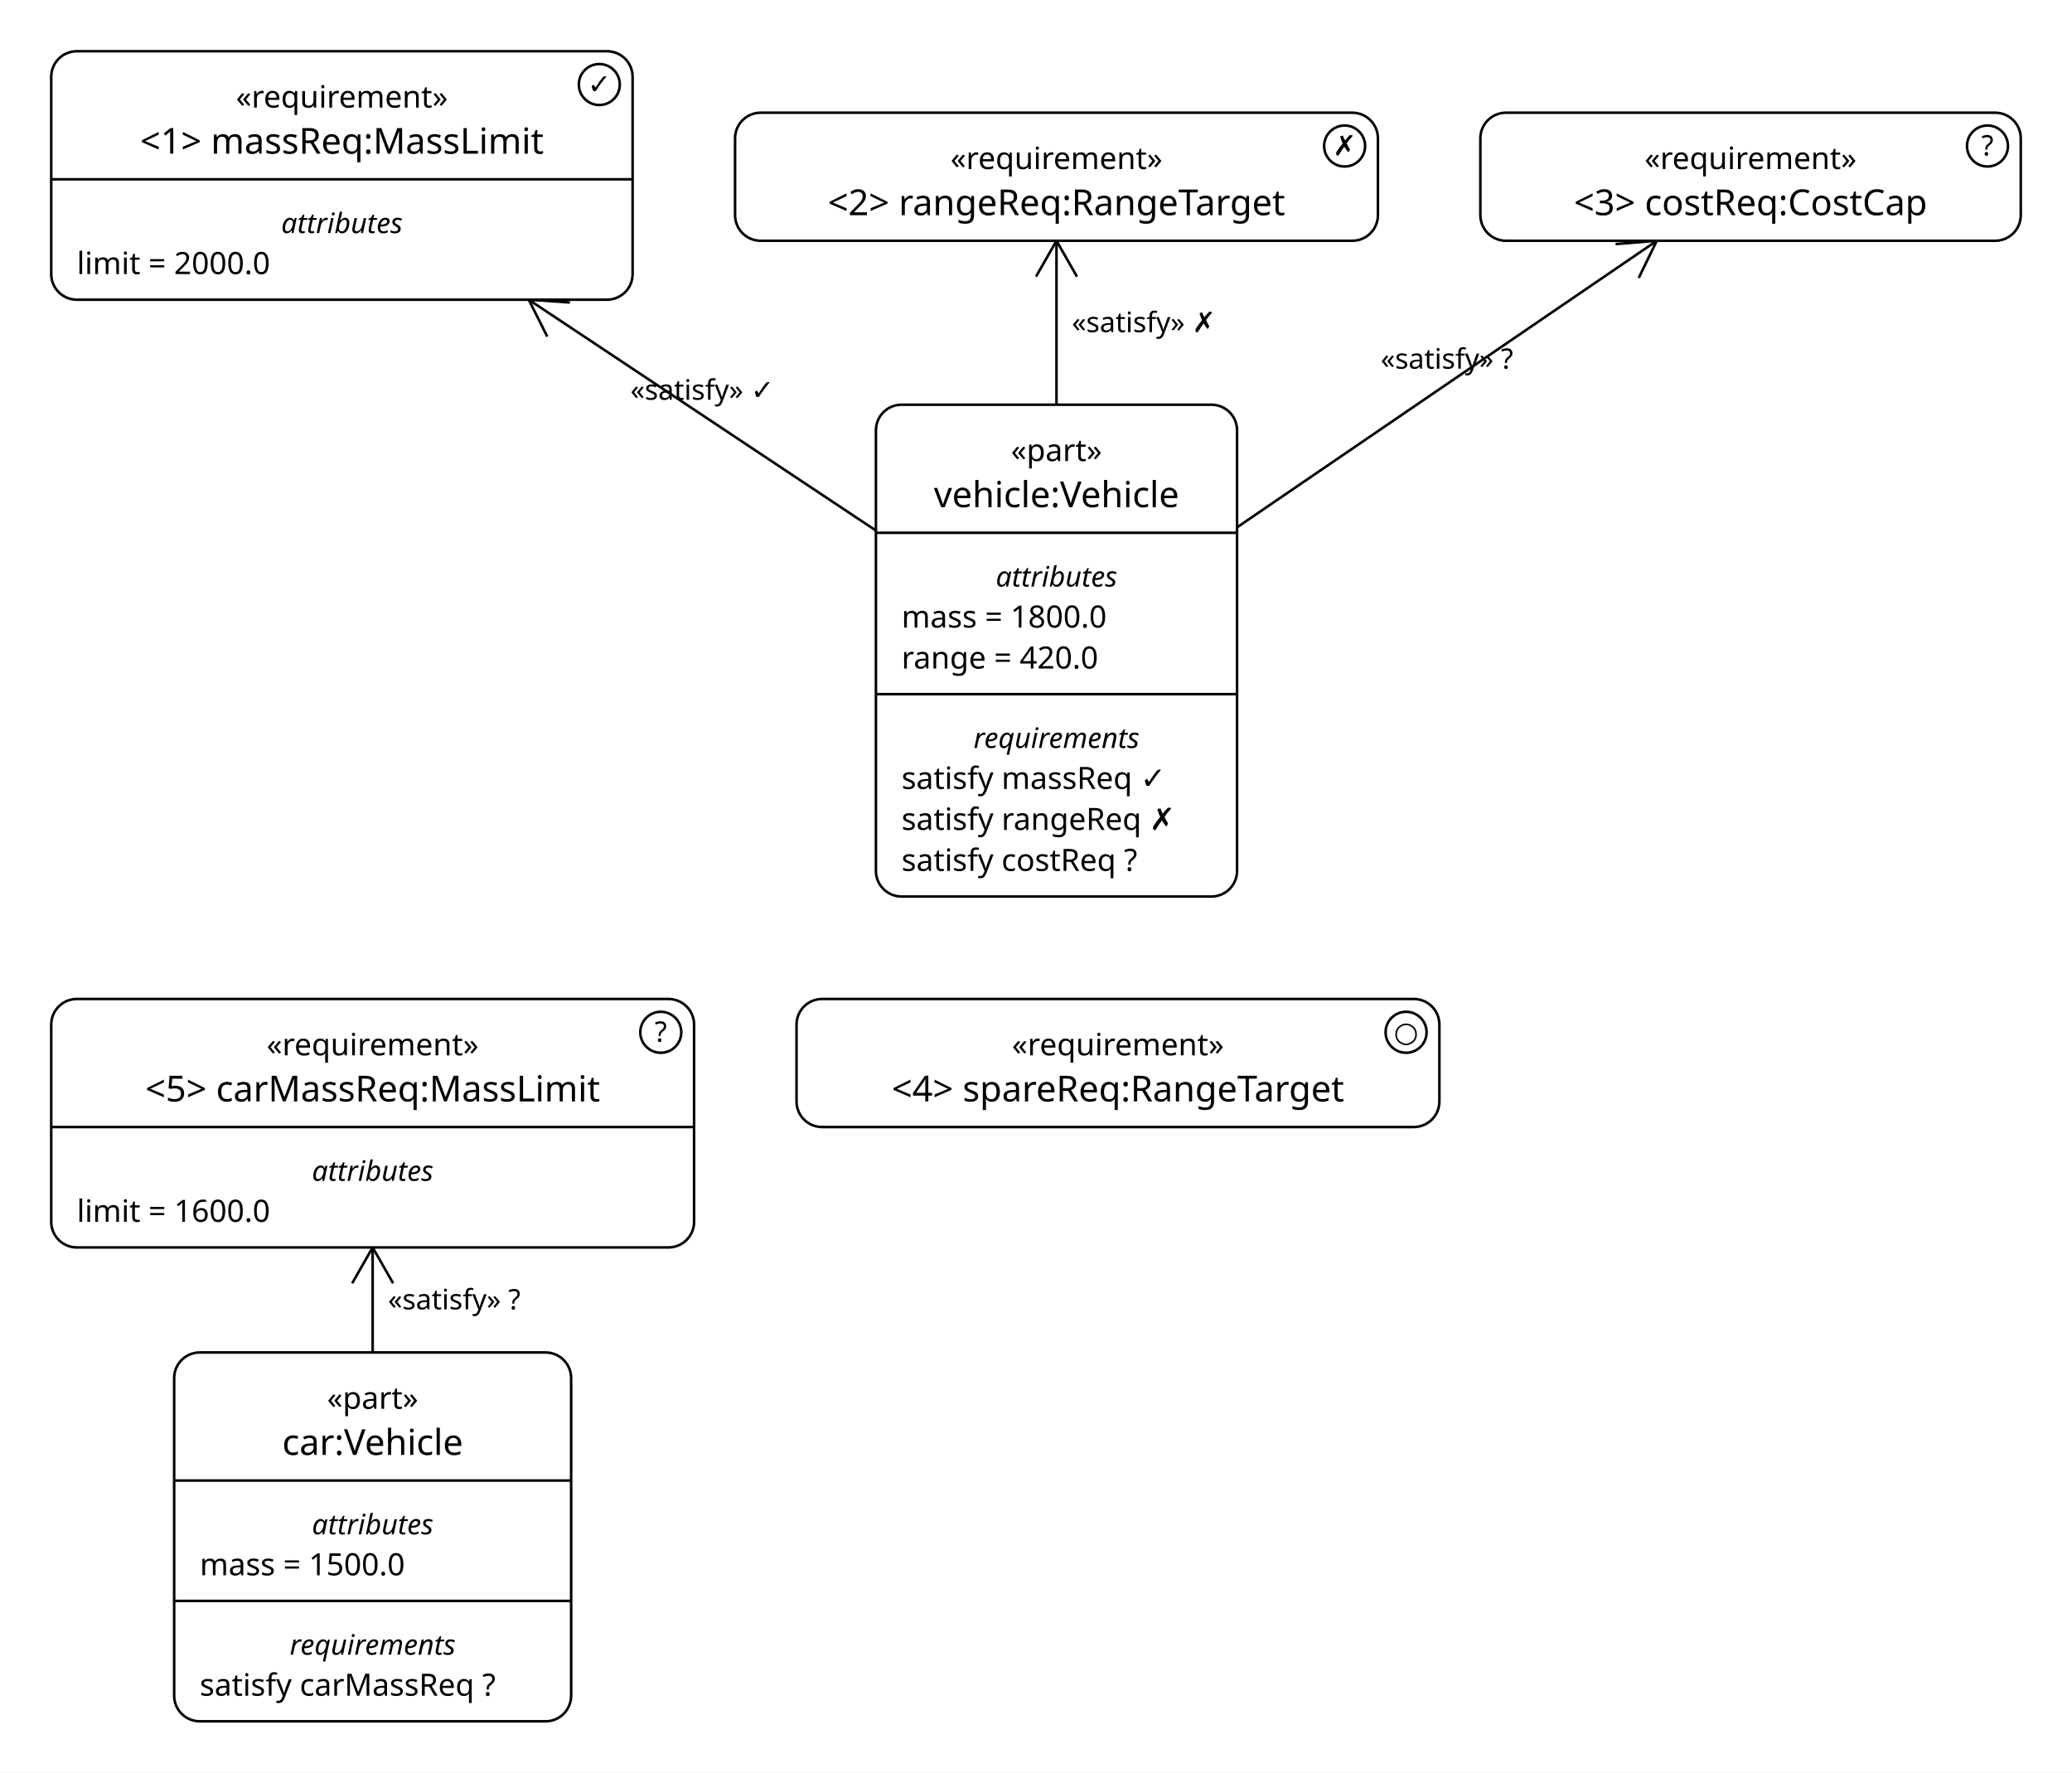
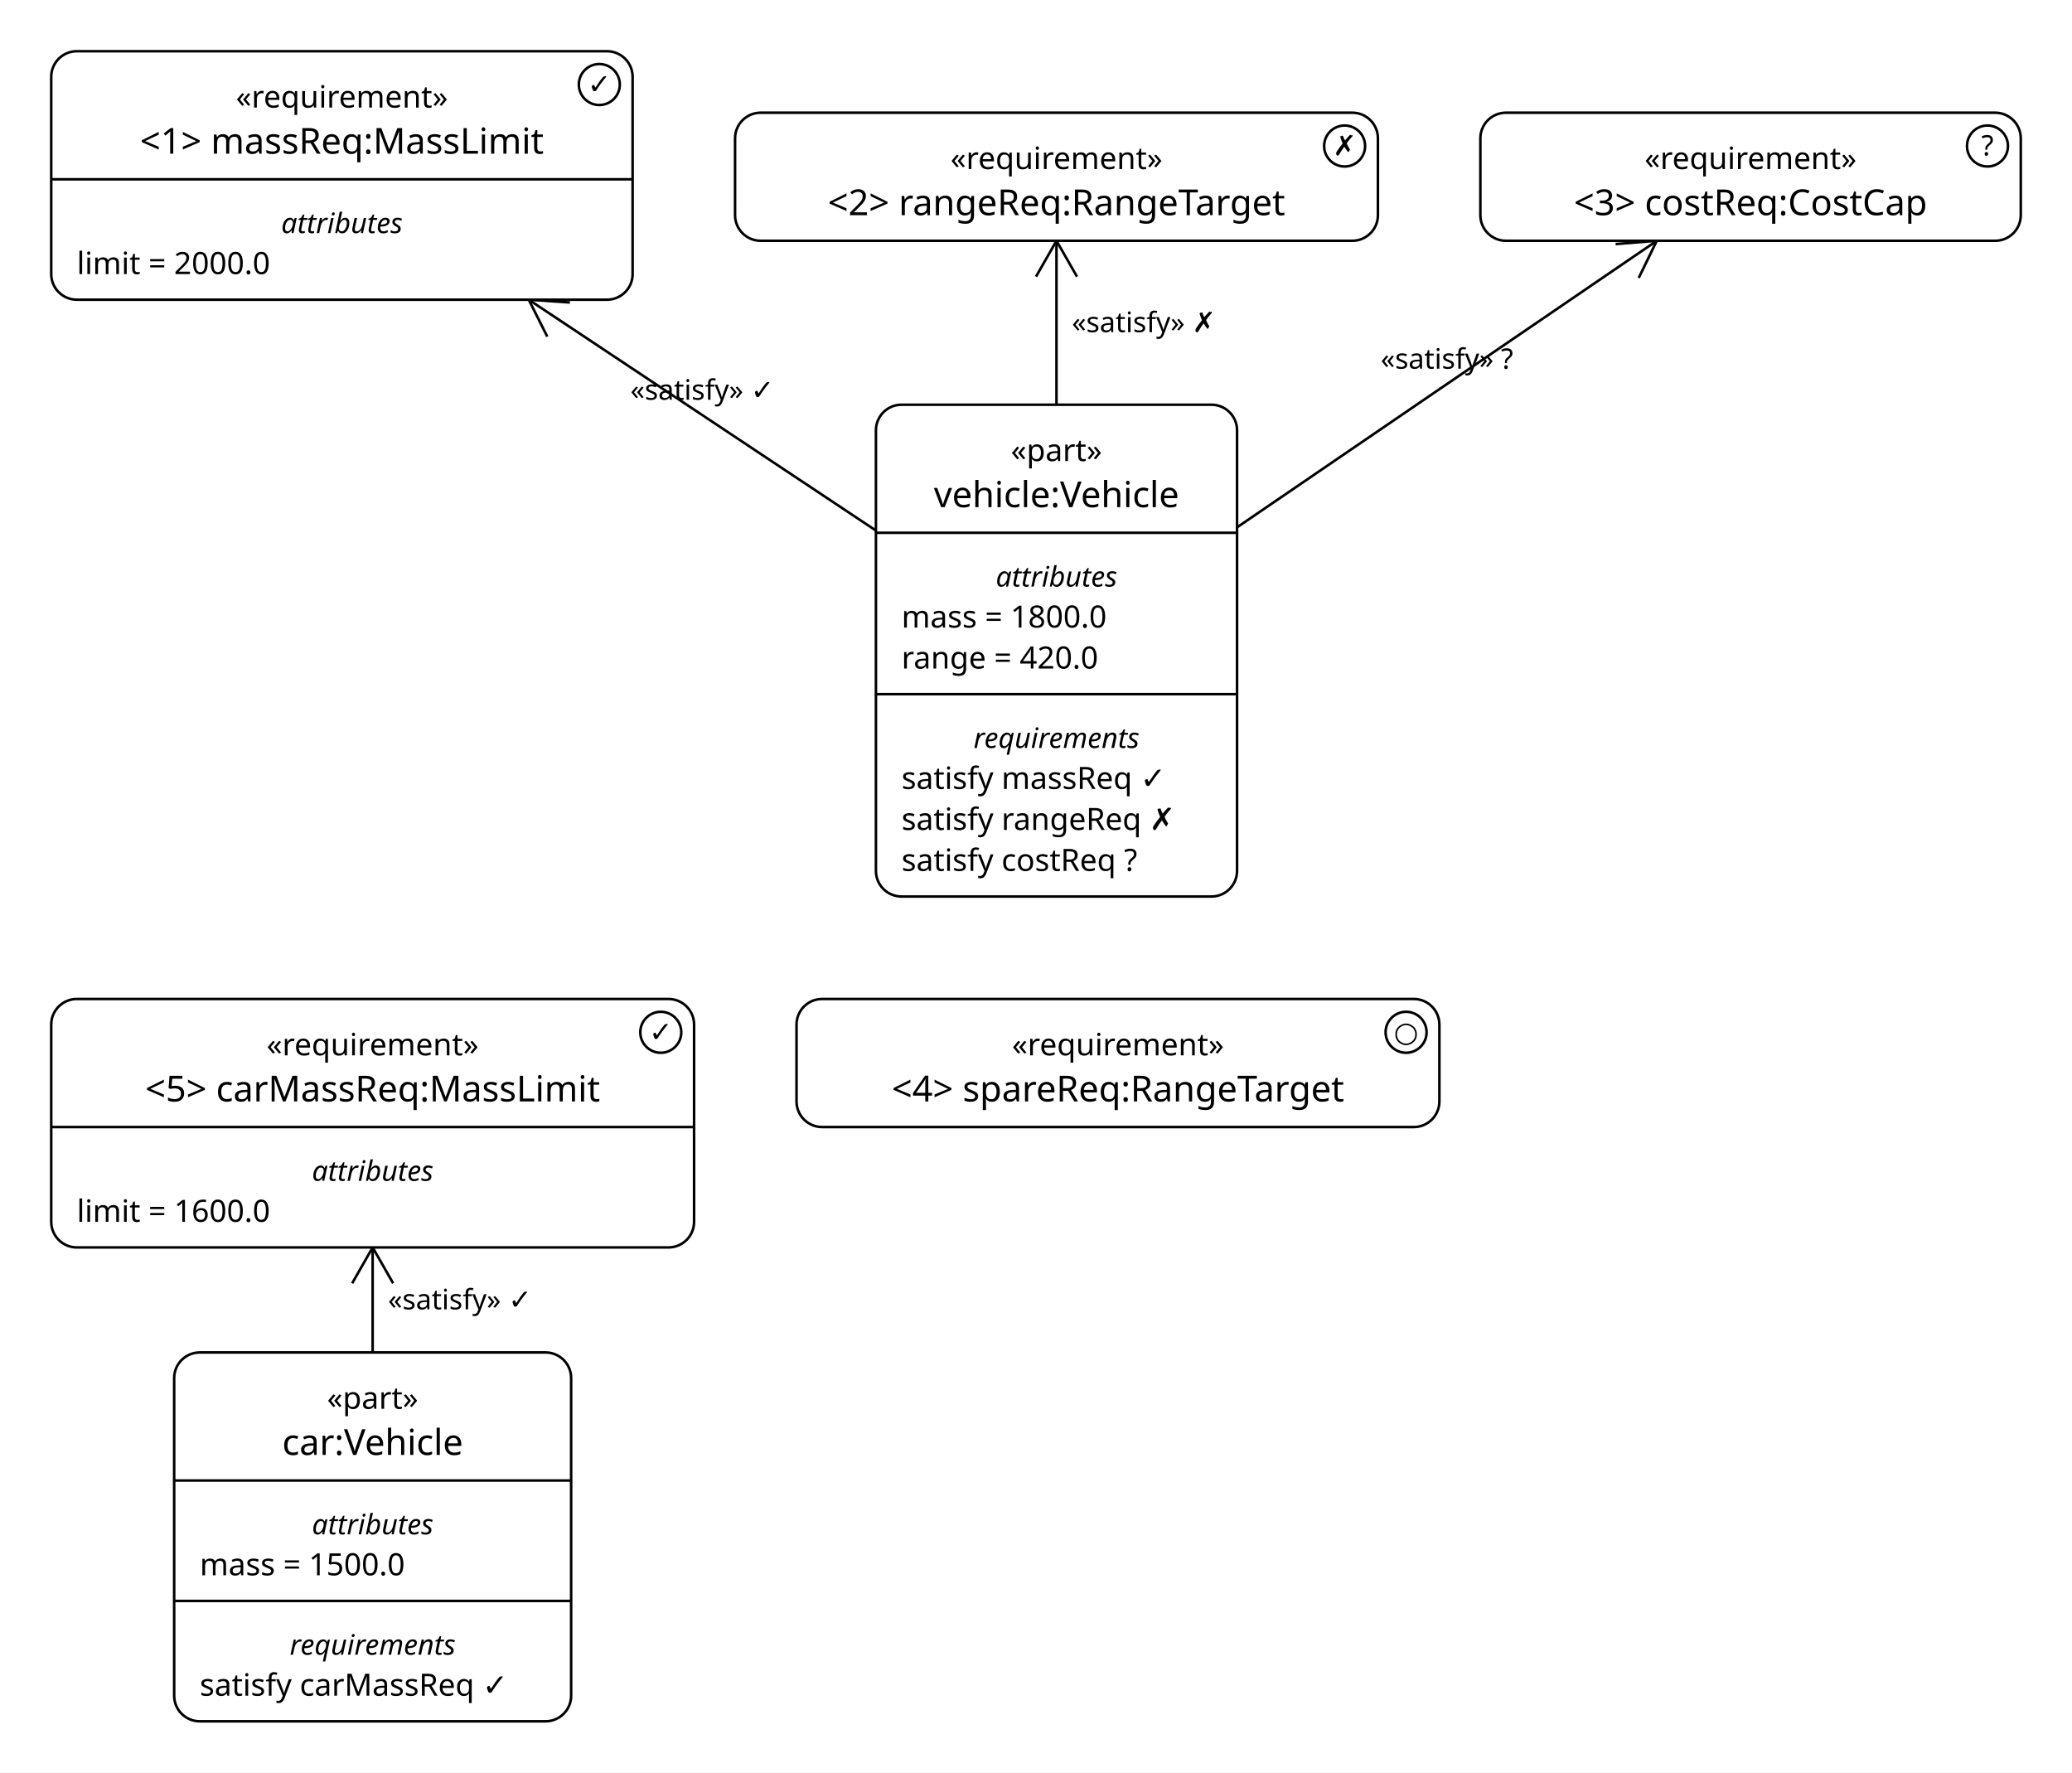
<svg xmlns="http://www.w3.org/2000/svg" width="809" height="692" viewBox="0 0 809 692" font-family="sans-serif">
  <rect x="0" y="0" width="809" height="692" fill="#ffffff" />
  <polyline points="342,207.13 206.45,117" fill="none" stroke="#000000" />
  <polyline points="222.53,118.09 206.45,117 213.68,131.41" fill="none" stroke="#000000" />
  <text x="274.22" y="156.06" text-anchor="middle" font-size="11">«satisfy» ✓</text>
  <polyline points="412.5,158 412.5,94" fill="none" stroke="#000000" />
  <polyline points="420.5,108 412.5,94 404.5,108" fill="none" stroke="#000000" />
  <text x="418.5" y="129.67" text-anchor="start" font-size="11">«satisfy» ✗</text>
  <polyline points="483,205.87 646.88,94" fill="none" stroke="#000000" />
  <polyline points="639.83,108.5 646.88,94 630.81,95.29" fill="none" stroke="#000000" />
  <text x="564.94" y="143.94" text-anchor="middle" font-size="11">«satisfy» ?</text>
  <polyline points="145.5,528 145.5,487" fill="none" stroke="#000000" />
  <polyline points="153.5,501 145.5,487 137.5,501" fill="none" stroke="#000000" />
-   <text x="151.5" y="511.17" text-anchor="start" font-size="11">«satisfy» ?</text>
+   <text x="151.5" y="511.17" text-anchor="start" font-size="11">«satisfy» ✓</text>
  <rect x="342" y="158" width="141" height="192" rx="10" fill="#ffffff" stroke="#000000" />
  <text x="412.5" y="180" text-anchor="middle" font-size="12">«part»</text>
  <text x="412.5" y="198" text-anchor="middle" font-size="14">vehicle:Vehicle</text>
  <polyline points="342,208 483,208" fill="none" stroke="#000000" />
  <text x="412.5" y="229" text-anchor="middle" font-size="11" font-style="italic">attributes</text>
  <text x="352" y="245" text-anchor="start" font-size="12">mass = 1800.0</text>
  <text x="352" y="261" text-anchor="start" font-size="12">range = 420.0</text>
  <polyline points="342,271 483,271" fill="none" stroke="#000000" />
  <text x="412.5" y="292" text-anchor="middle" font-size="11" font-style="italic">requirements</text>
  <text x="352" y="308" text-anchor="start" font-size="12">satisfy massReq ✓</text>
  <text x="352" y="324" text-anchor="start" font-size="12">satisfy rangeReq ✗</text>
  <text x="352" y="340" text-anchor="start" font-size="12">satisfy costReq ?</text>
  <rect x="68" y="528" width="155" height="144" rx="10" fill="#ffffff" stroke="#000000" />
  <text x="145.5" y="550" text-anchor="middle" font-size="12">«part»</text>
  <text x="145.5" y="568" text-anchor="middle" font-size="14">car:Vehicle</text>
  <polyline points="68,578 223,578" fill="none" stroke="#000000" />
  <text x="145.5" y="599" text-anchor="middle" font-size="11" font-style="italic">attributes</text>
  <text x="78" y="615" text-anchor="start" font-size="12">mass = 1500.0</text>
  <polyline points="68,625 223,625" fill="none" stroke="#000000" />
  <text x="145.5" y="646" text-anchor="middle" font-size="11" font-style="italic">requirements</text>
-   <text x="78" y="662" text-anchor="start" font-size="12">satisfy carMassReq ?</text>
+   <text x="78" y="662" text-anchor="start" font-size="12">satisfy carMassReq ✓</text>
  <rect x="20" y="20" width="227" height="97" rx="10" fill="#ffffff" stroke="#000000" />
  <text x="133.5" y="42" text-anchor="middle" font-size="12">«requirement»</text>
  <text x="133.5" y="60" text-anchor="middle" font-size="14">&lt;1&gt; massReq:MassLimit</text>
  <rect x="226" y="25" width="16" height="16" rx="8" fill="none" stroke="#000000" />
  <text x="234" y="36.67" text-anchor="middle" font-size="11">✓</text>
  <polyline points="20,70 247,70" fill="none" stroke="#000000" />
  <text x="133.5" y="91" text-anchor="middle" font-size="11" font-style="italic">attributes</text>
  <text x="30" y="107" text-anchor="start" font-size="12">limit = 2000.0</text>
  <rect x="287" y="44" width="251" height="50" rx="10" fill="#ffffff" stroke="#000000" />
  <text x="412.5" y="66" text-anchor="middle" font-size="12">«requirement»</text>
  <text x="412.5" y="84" text-anchor="middle" font-size="14">&lt;2&gt; rangeReq:RangeTarget</text>
  <rect x="517" y="49" width="16" height="16" rx="8" fill="none" stroke="#000000" />
  <text x="525" y="60.67" text-anchor="middle" font-size="11">✗</text>
  <rect x="578" y="44" width="211" height="50" rx="10" fill="#ffffff" stroke="#000000" />
  <text x="683.5" y="66" text-anchor="middle" font-size="12">«requirement»</text>
  <text x="683.5" y="84" text-anchor="middle" font-size="14">&lt;3&gt; costReq:CostCap</text>
  <rect x="768" y="49" width="16" height="16" rx="8" fill="none" stroke="#000000" />
  <text x="776" y="60.67" text-anchor="middle" font-size="11">?</text>
  <rect x="311" y="390" width="251" height="50" rx="10" fill="#ffffff" stroke="#000000" />
  <text x="436.5" y="412" text-anchor="middle" font-size="12">«requirement»</text>
  <text x="436.5" y="430" text-anchor="middle" font-size="14">&lt;4&gt; spareReq:RangeTarget</text>
  <rect x="541" y="395" width="16" height="16" rx="8" fill="none" stroke="#000000" />
  <text x="549" y="406.67" text-anchor="middle" font-size="11">○</text>
  <rect x="20" y="390" width="251" height="97" rx="10" fill="#ffffff" stroke="#000000" />
  <text x="145.5" y="412" text-anchor="middle" font-size="12">«requirement»</text>
  <text x="145.5" y="430" text-anchor="middle" font-size="14">&lt;5&gt; carMassReq:MassLimit</text>
  <rect x="250" y="395" width="16" height="16" rx="8" fill="none" stroke="#000000" />
-   <text x="258" y="406.67" text-anchor="middle" font-size="11">?</text>
+   <text x="258" y="406.67" text-anchor="middle" font-size="11">✓</text>
  <polyline points="20,440 271,440" fill="none" stroke="#000000" />
  <text x="145.5" y="461" text-anchor="middle" font-size="11" font-style="italic">attributes</text>
  <text x="30" y="477" text-anchor="start" font-size="12">limit = 1600.0</text>
</svg>
